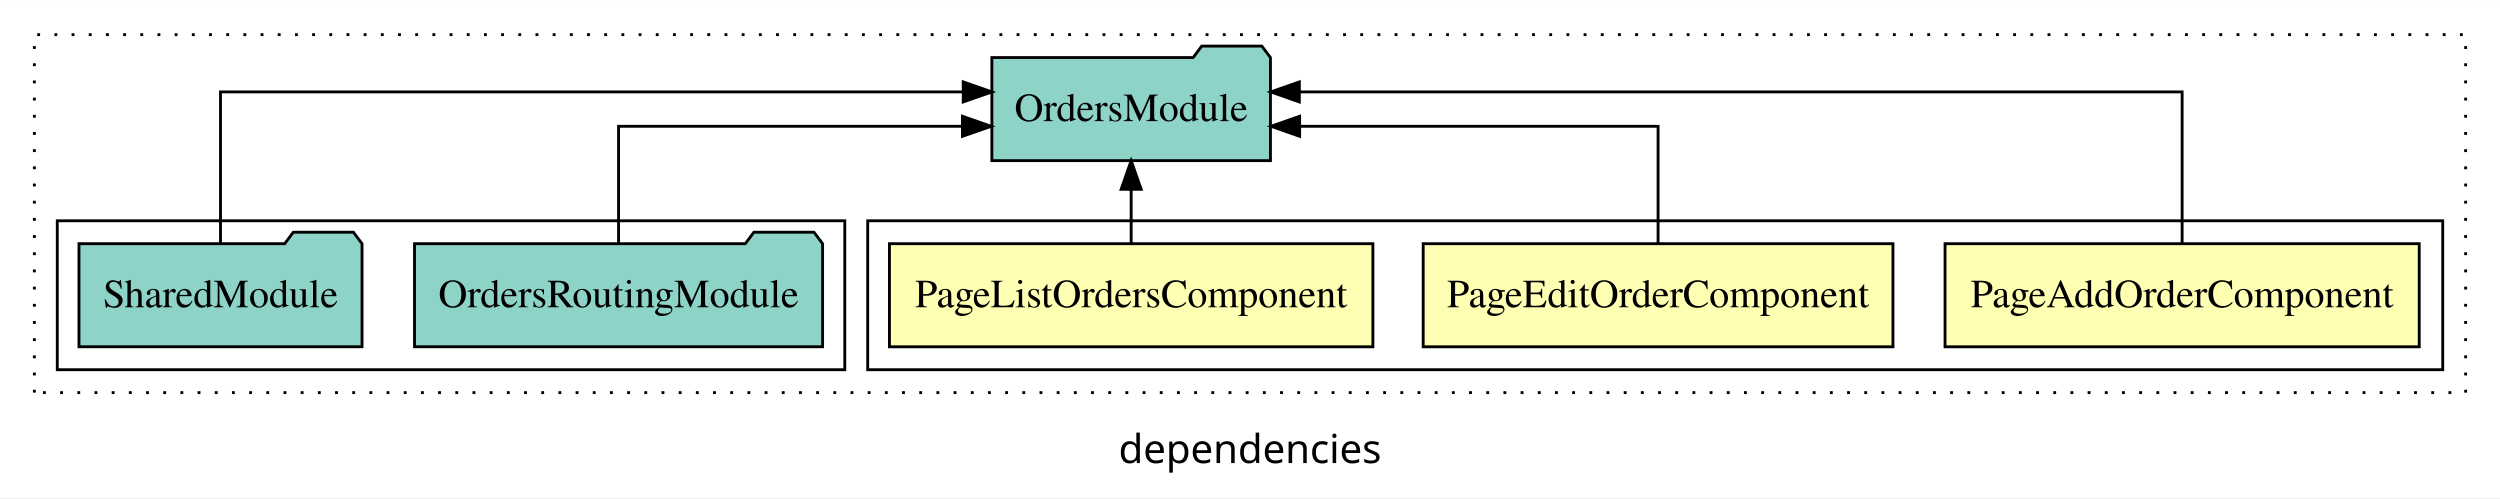
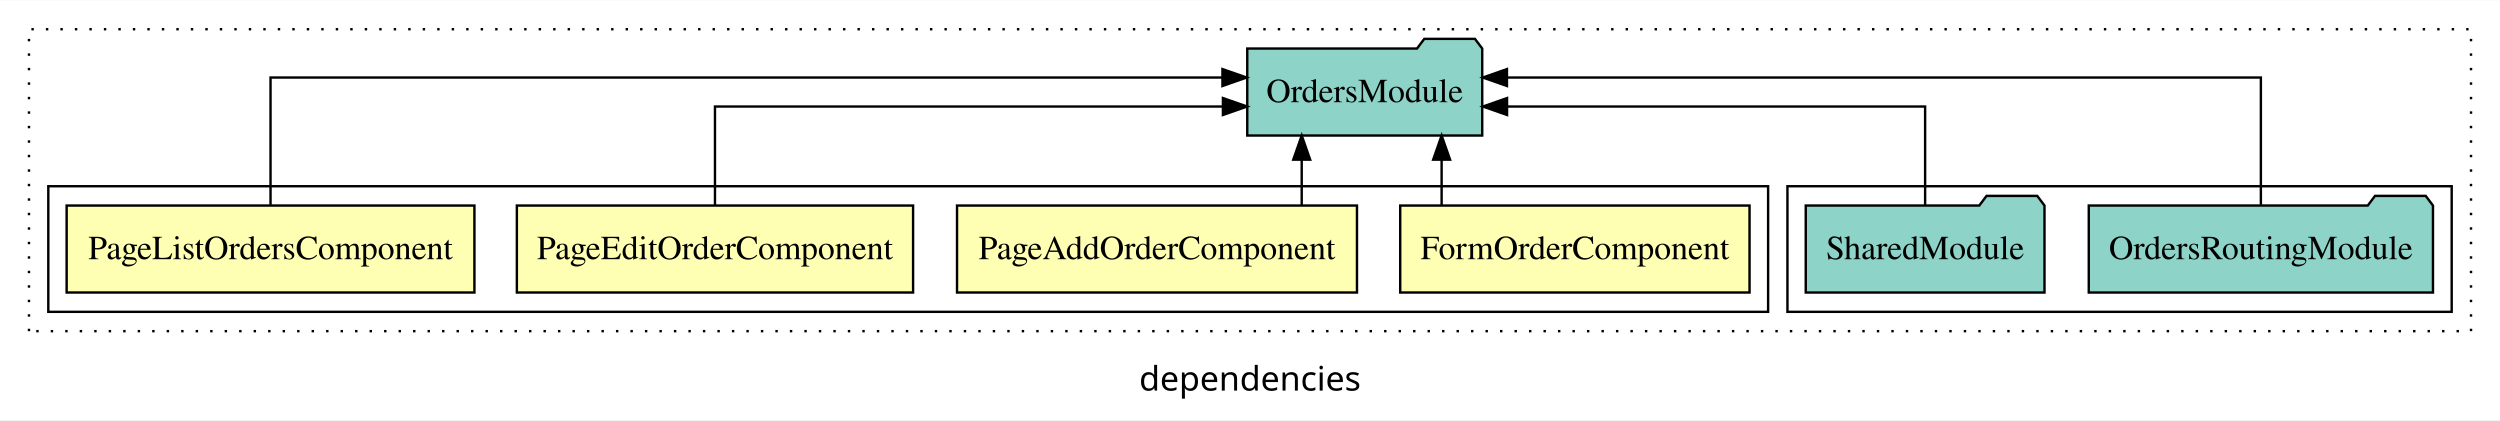
- <svg xmlns="http://www.w3.org/2000/svg" width="873pt" height="174pt" viewBox="0.00 0.00 873.00 173.80">
+ <svg xmlns="http://www.w3.org/2000/svg" width="1035pt" height="174pt" viewBox="0.00 0.00 1035.00 173.80">
  <g id="graph0" class="graph" transform="scale(1 1) rotate(0) translate(4 169.8)">
-     <polygon fill="white" stroke="transparent" points="-4,4 -4,-169.8 869,-169.8 869,4 -4,4" />
-     <text text-anchor="middle" x="432.5" y="-8.2" font-family="sans-serif" font-size="14.00">dependencies</text>
+     <polygon fill="white" stroke="transparent" points="-4,4 -4,-169.8 1031,-169.8 1031,4 -4,4" />
+     <text text-anchor="middle" x="513.5" y="-8.2" font-family="sans-serif" font-size="14.00">dependencies</text>
    <g id="clust1" class="cluster">
-       <polygon fill="none" stroke="black" stroke-dasharray="1,5" points="8,-32.8 8,-157.8 857,-157.8 857,-32.8 8,-32.8" />
+       <polygon fill="none" stroke="black" stroke-dasharray="1,5" points="8,-32.8 8,-157.8 1019,-157.8 1019,-32.8 8,-32.8" />
+     </g>
+     <g id="clust7" class="cluster">
+       <polygon fill="none" stroke="black" points="736,-40.8 736,-92.8 1011,-92.8 1011,-40.8 736,-40.8" />
    </g>
    <g id="clust2" class="cluster">
-       <polygon fill="none" stroke="black" points="299,-40.8 299,-92.8 849,-92.8 849,-40.8 299,-40.8" />
-     </g>
-     <g id="clust6" class="cluster">
-       <polygon fill="none" stroke="black" points="16,-40.8 16,-92.8 291,-92.8 291,-40.8 16,-40.8" />
+       <polygon fill="none" stroke="black" points="16,-40.8 16,-92.8 728,-92.8 728,-40.8 16,-40.8" />
    </g>
    <g id="node1" class="node">
-       <polygon fill="#ffffb3" stroke="black" points="840.79,-84.8 675.21,-84.8 675.21,-48.8 840.79,-48.8 840.79,-84.8" />
-       <text text-anchor="middle" x="758" y="-62.6" font-family="Times,serif" font-size="14.00">PageAddOrderComponent</text>
+       <polygon fill="#ffffb3" stroke="black" points="720.31,-84.8 575.69,-84.8 575.69,-48.8 720.31,-48.8 720.31,-84.8" />
+       <text text-anchor="middle" x="648" y="-62.6" font-family="Times,serif" font-size="14.00">FormOrderComponent</text>
+     </g>
+     <g id="node5" class="node">
+       <polygon fill="#8dd3c7" stroke="black" points="609.64,-149.8 606.64,-153.8 585.64,-153.8 582.64,-149.8 512.36,-149.8 512.36,-113.8 609.64,-113.8 609.64,-149.8" />
+       <text text-anchor="middle" x="561" y="-127.6" font-family="Times,serif" font-size="14.00">OrdersModule</text>
+     </g>
+     <g id="edge1" class="edge">
+       <path fill="none" stroke="black" d="M592.83,-84.91C592.83,-84.91 592.83,-103.79 592.83,-103.79" />
+       <polygon fill="black" stroke="black" points="589.33,-103.79 592.83,-113.79 596.33,-103.79 589.33,-103.79" />
+     </g>
+     <g id="node2" class="node">
+       <polygon fill="#ffffb3" stroke="black" points="557.79,-84.8 392.21,-84.8 392.21,-48.8 557.79,-48.8 557.79,-84.8" />
+       <text text-anchor="middle" x="475" y="-62.6" font-family="Times,serif" font-size="14.00">PageAddOrderComponent</text>
+     </g>
+     <g id="edge2" class="edge">
+       <path fill="none" stroke="black" d="M534.91,-84.91C534.91,-84.91 534.91,-103.79 534.91,-103.79" />
+       <polygon fill="black" stroke="black" points="531.41,-103.79 534.91,-113.79 538.41,-103.79 531.41,-103.79" />
+     </g>
+     <g id="node3" class="node">
+       <polygon fill="#ffffb3" stroke="black" points="374.02,-84.8 209.98,-84.8 209.98,-48.8 374.02,-48.8 374.02,-84.8" />
+       <text text-anchor="middle" x="292" y="-62.6" font-family="Times,serif" font-size="14.00">PageEditOrderComponent</text>
+     </g>
+     <g id="edge3" class="edge">
+       <path fill="none" stroke="black" d="M292,-84.82C292,-102.17 292,-125.8 292,-125.8 292,-125.8 502.29,-125.8 502.29,-125.8" />
+       <polygon fill="black" stroke="black" points="502.29,-129.3 512.29,-125.8 502.29,-122.3 502.29,-129.3" />
    </g>
    <g id="node4" class="node">
-       <polygon fill="#8dd3c7" stroke="black" points="439.64,-149.8 436.64,-153.8 415.64,-153.8 412.64,-149.8 342.36,-149.8 342.36,-113.8 439.64,-113.8 439.64,-149.8" />
-       <text text-anchor="middle" x="391" y="-127.6" font-family="Times,serif" font-size="14.00">OrdersModule</text>
-     </g>
-     <g id="edge1" class="edge">
-       <path fill="none" stroke="black" d="M758,-85.08C758,-106.12 758,-137.8 758,-137.8 758,-137.8 449.73,-137.8 449.73,-137.8" />
-       <polygon fill="black" stroke="black" points="449.73,-134.3 439.73,-137.8 449.73,-141.3 449.73,-134.3" />
-     </g>
-     <g id="node2" class="node">
-       <polygon fill="#ffffb3" stroke="black" points="657.02,-84.8 492.98,-84.8 492.98,-48.8 657.02,-48.8 657.02,-84.8" />
-       <text text-anchor="middle" x="575" y="-62.6" font-family="Times,serif" font-size="14.00">PageEditOrderComponent</text>
-     </g>
-     <g id="edge2" class="edge">
-       <path fill="none" stroke="black" d="M575,-84.82C575,-102.17 575,-125.8 575,-125.8 575,-125.8 449.83,-125.8 449.83,-125.8" />
-       <polygon fill="black" stroke="black" points="449.83,-122.3 439.83,-125.8 449.83,-129.3 449.83,-122.3" />
-     </g>
-     <g id="node3" class="node">
-       <polygon fill="#ffffb3" stroke="black" points="475.41,-84.8 306.59,-84.8 306.59,-48.8 475.41,-48.8 475.41,-84.8" />
-       <text text-anchor="middle" x="391" y="-62.6" font-family="Times,serif" font-size="14.00">PageListOrdersComponent</text>
-     </g>
-     <g id="edge3" class="edge">
-       <path fill="none" stroke="black" d="M391,-84.91C391,-84.91 391,-103.79 391,-103.79" />
-       <polygon fill="black" stroke="black" points="387.5,-103.79 391,-113.79 394.5,-103.79 387.5,-103.79" />
-     </g>
-     <g id="node5" class="node">
-       <polygon fill="#8dd3c7" stroke="black" points="283.25,-84.8 280.25,-88.8 259.25,-88.8 256.25,-84.8 140.75,-84.8 140.75,-48.8 283.25,-48.8 283.25,-84.8" />
-       <text text-anchor="middle" x="212" y="-62.6" font-family="Times,serif" font-size="14.00">OrdersRoutingModule</text>
+       <polygon fill="#ffffb3" stroke="black" points="192.41,-84.8 23.59,-84.8 23.59,-48.8 192.41,-48.8 192.41,-84.8" />
+       <text text-anchor="middle" x="108" y="-62.6" font-family="Times,serif" font-size="14.00">PageListOrdersComponent</text>
    </g>
    <g id="edge4" class="edge">
-       <path fill="none" stroke="black" d="M212,-84.82C212,-102.17 212,-125.8 212,-125.8 212,-125.8 332.09,-125.8 332.09,-125.8" />
-       <polygon fill="black" stroke="black" points="332.09,-129.3 342.09,-125.8 332.09,-122.3 332.09,-129.3" />
+       <path fill="none" stroke="black" d="M108,-85.08C108,-106.12 108,-137.8 108,-137.8 108,-137.8 502.09,-137.8 502.09,-137.8" />
+       <polygon fill="black" stroke="black" points="502.09,-141.3 512.09,-137.8 502.09,-134.3 502.09,-141.3" />
    </g>
    <g id="node6" class="node">
-       <polygon fill="#8dd3c7" stroke="black" points="122.42,-84.8 119.42,-88.8 98.42,-88.8 95.42,-84.8 23.58,-84.8 23.58,-48.8 122.42,-48.8 122.42,-84.8" />
-       <text text-anchor="middle" x="73" y="-62.6" font-family="Times,serif" font-size="14.00">SharedModule</text>
+       <polygon fill="#8dd3c7" stroke="black" points="1003.25,-84.8 1000.25,-88.8 979.25,-88.8 976.25,-84.8 860.75,-84.8 860.75,-48.8 1003.25,-48.8 1003.25,-84.8" />
+       <text text-anchor="middle" x="932" y="-62.6" font-family="Times,serif" font-size="14.00">OrdersRoutingModule</text>
    </g>
    <g id="edge5" class="edge">
-       <path fill="none" stroke="black" d="M73,-85.08C73,-106.12 73,-137.8 73,-137.8 73,-137.8 332.36,-137.8 332.36,-137.8" />
-       <polygon fill="black" stroke="black" points="332.36,-141.3 342.36,-137.8 332.36,-134.3 332.36,-141.3" />
+       <path fill="none" stroke="black" d="M932,-85.08C932,-106.12 932,-137.8 932,-137.8 932,-137.8 619.88,-137.8 619.88,-137.8" />
+       <polygon fill="black" stroke="black" points="619.88,-134.3 609.88,-137.8 619.88,-141.3 619.88,-134.3" />
+     </g>
+     <g id="node7" class="node">
+       <polygon fill="#8dd3c7" stroke="black" points="842.42,-84.8 839.42,-88.8 818.42,-88.8 815.42,-84.8 743.58,-84.8 743.58,-48.8 842.42,-48.8 842.42,-84.8" />
+       <text text-anchor="middle" x="793" y="-62.6" font-family="Times,serif" font-size="14.00">SharedModule</text>
+     </g>
+     <g id="edge6" class="edge">
+       <path fill="none" stroke="black" d="M793,-84.82C793,-102.17 793,-125.8 793,-125.8 793,-125.8 619.92,-125.8 619.92,-125.8" />
+       <polygon fill="black" stroke="black" points="619.92,-122.3 609.92,-125.8 619.92,-129.3 619.92,-122.3" />
    </g>
  </g>
</svg>
